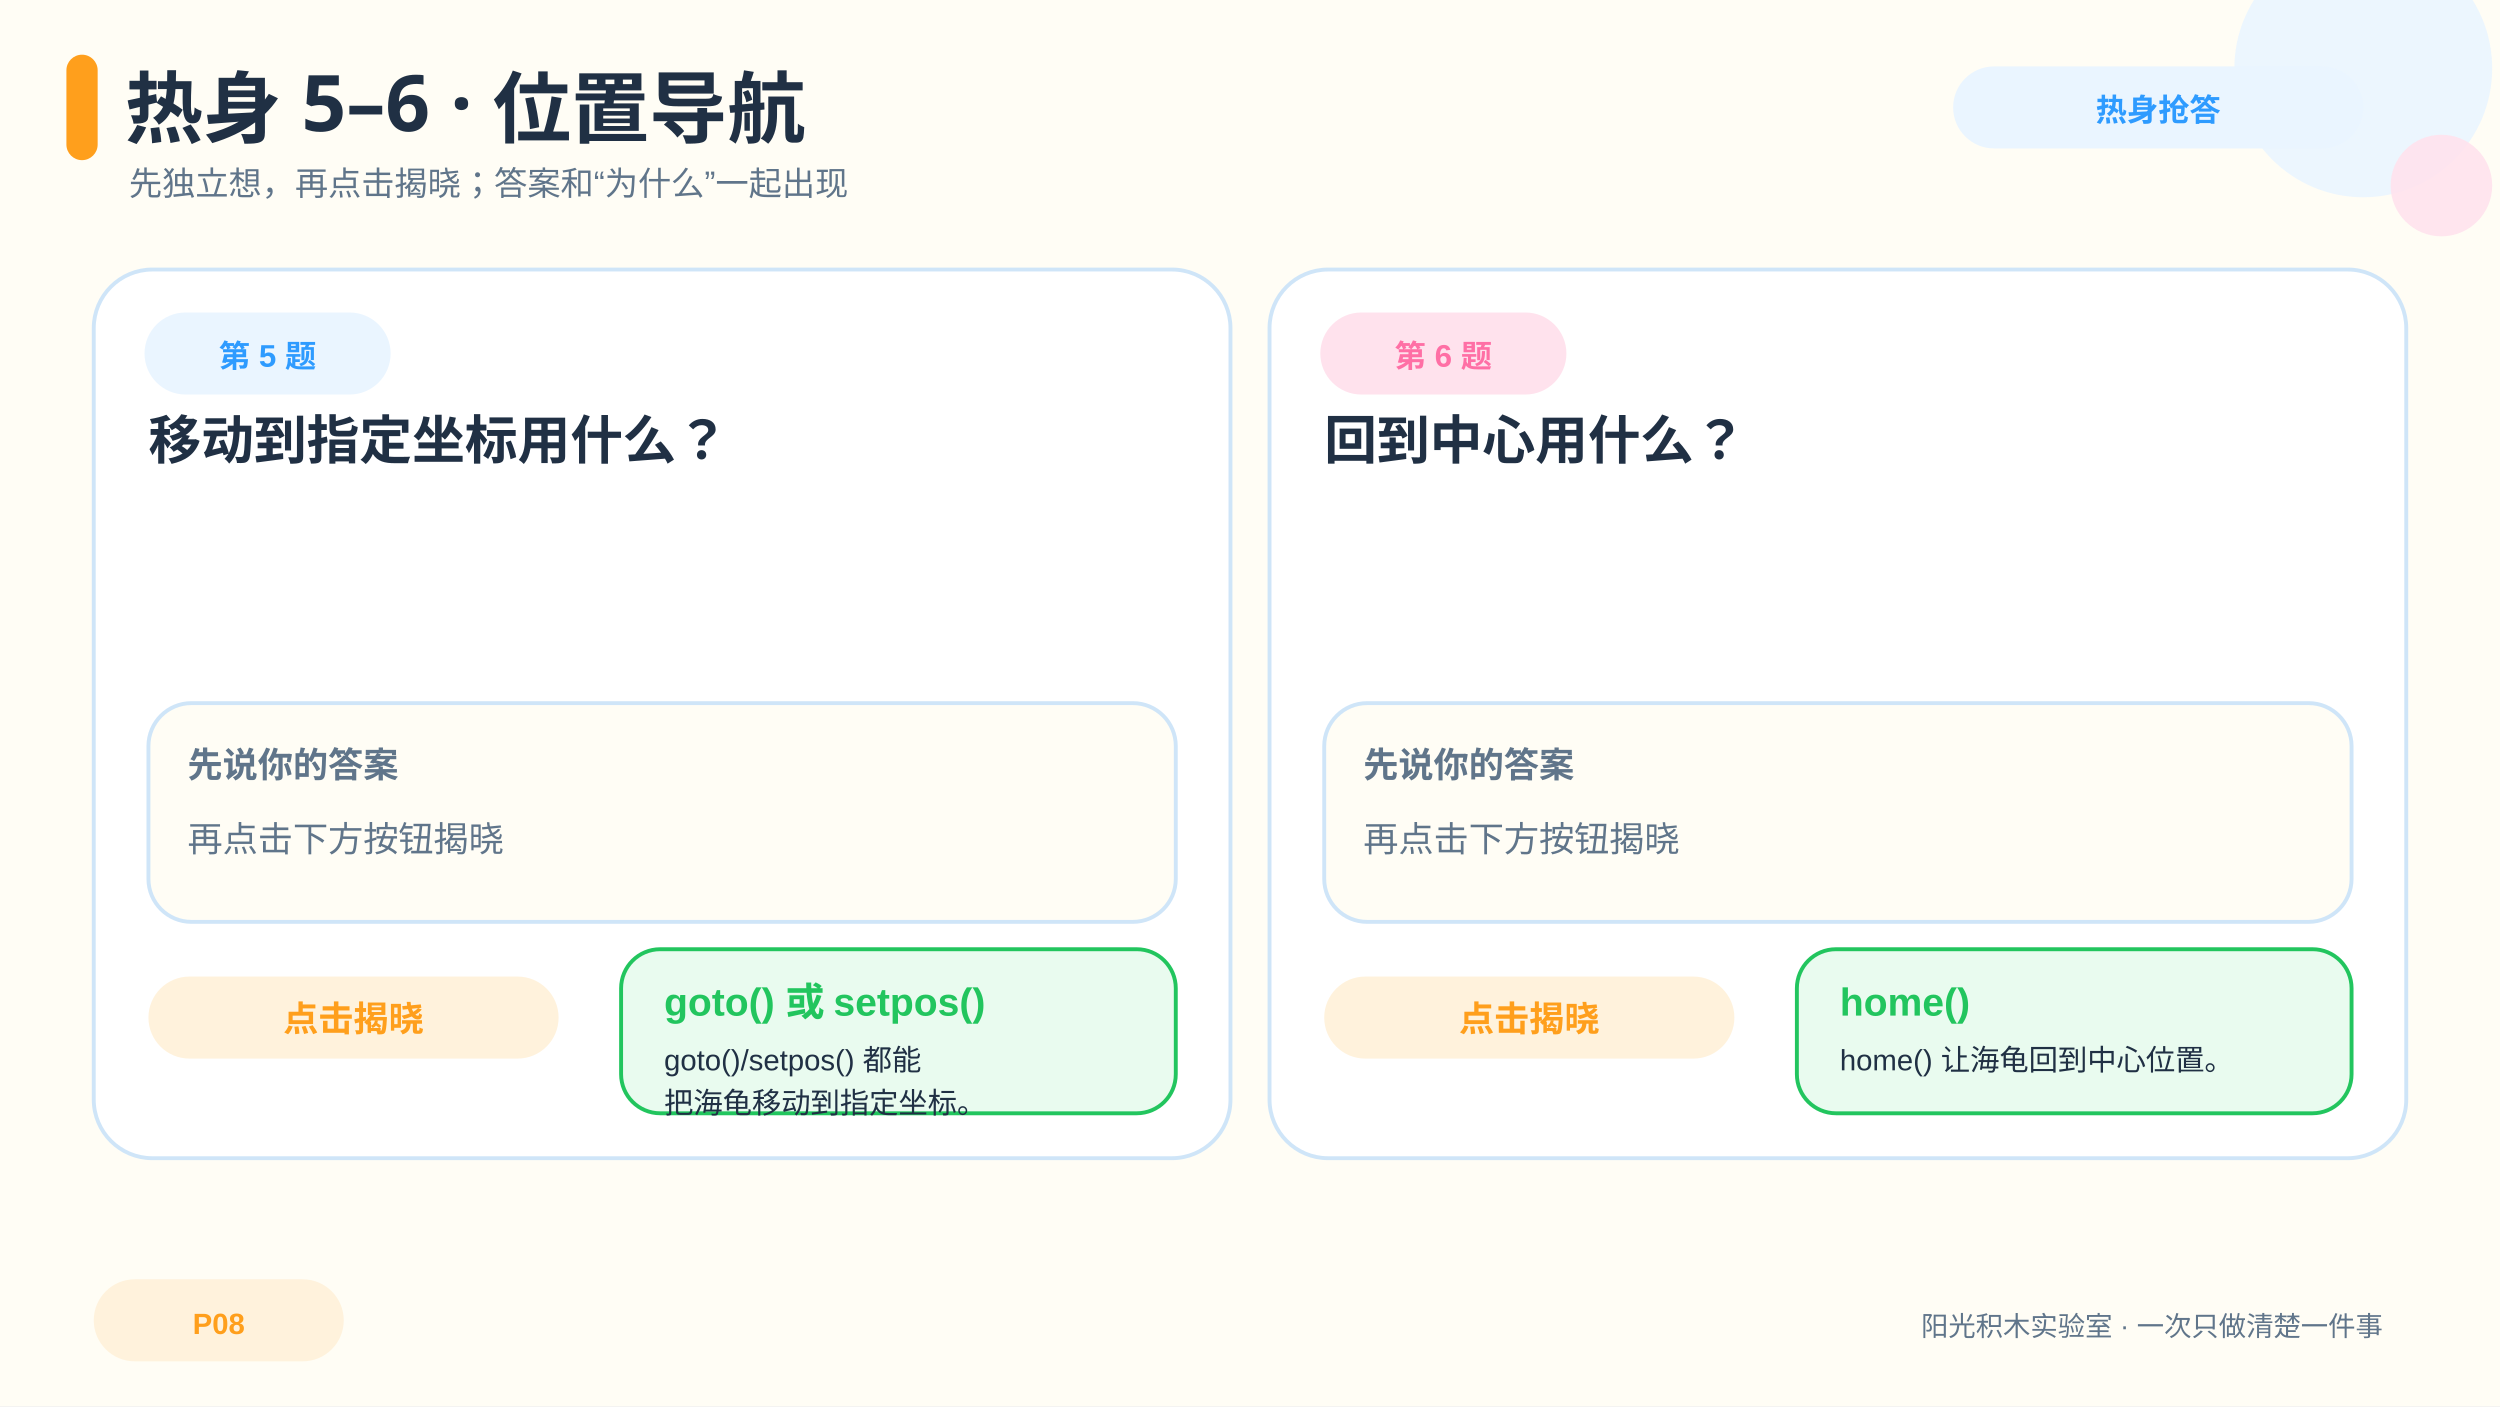
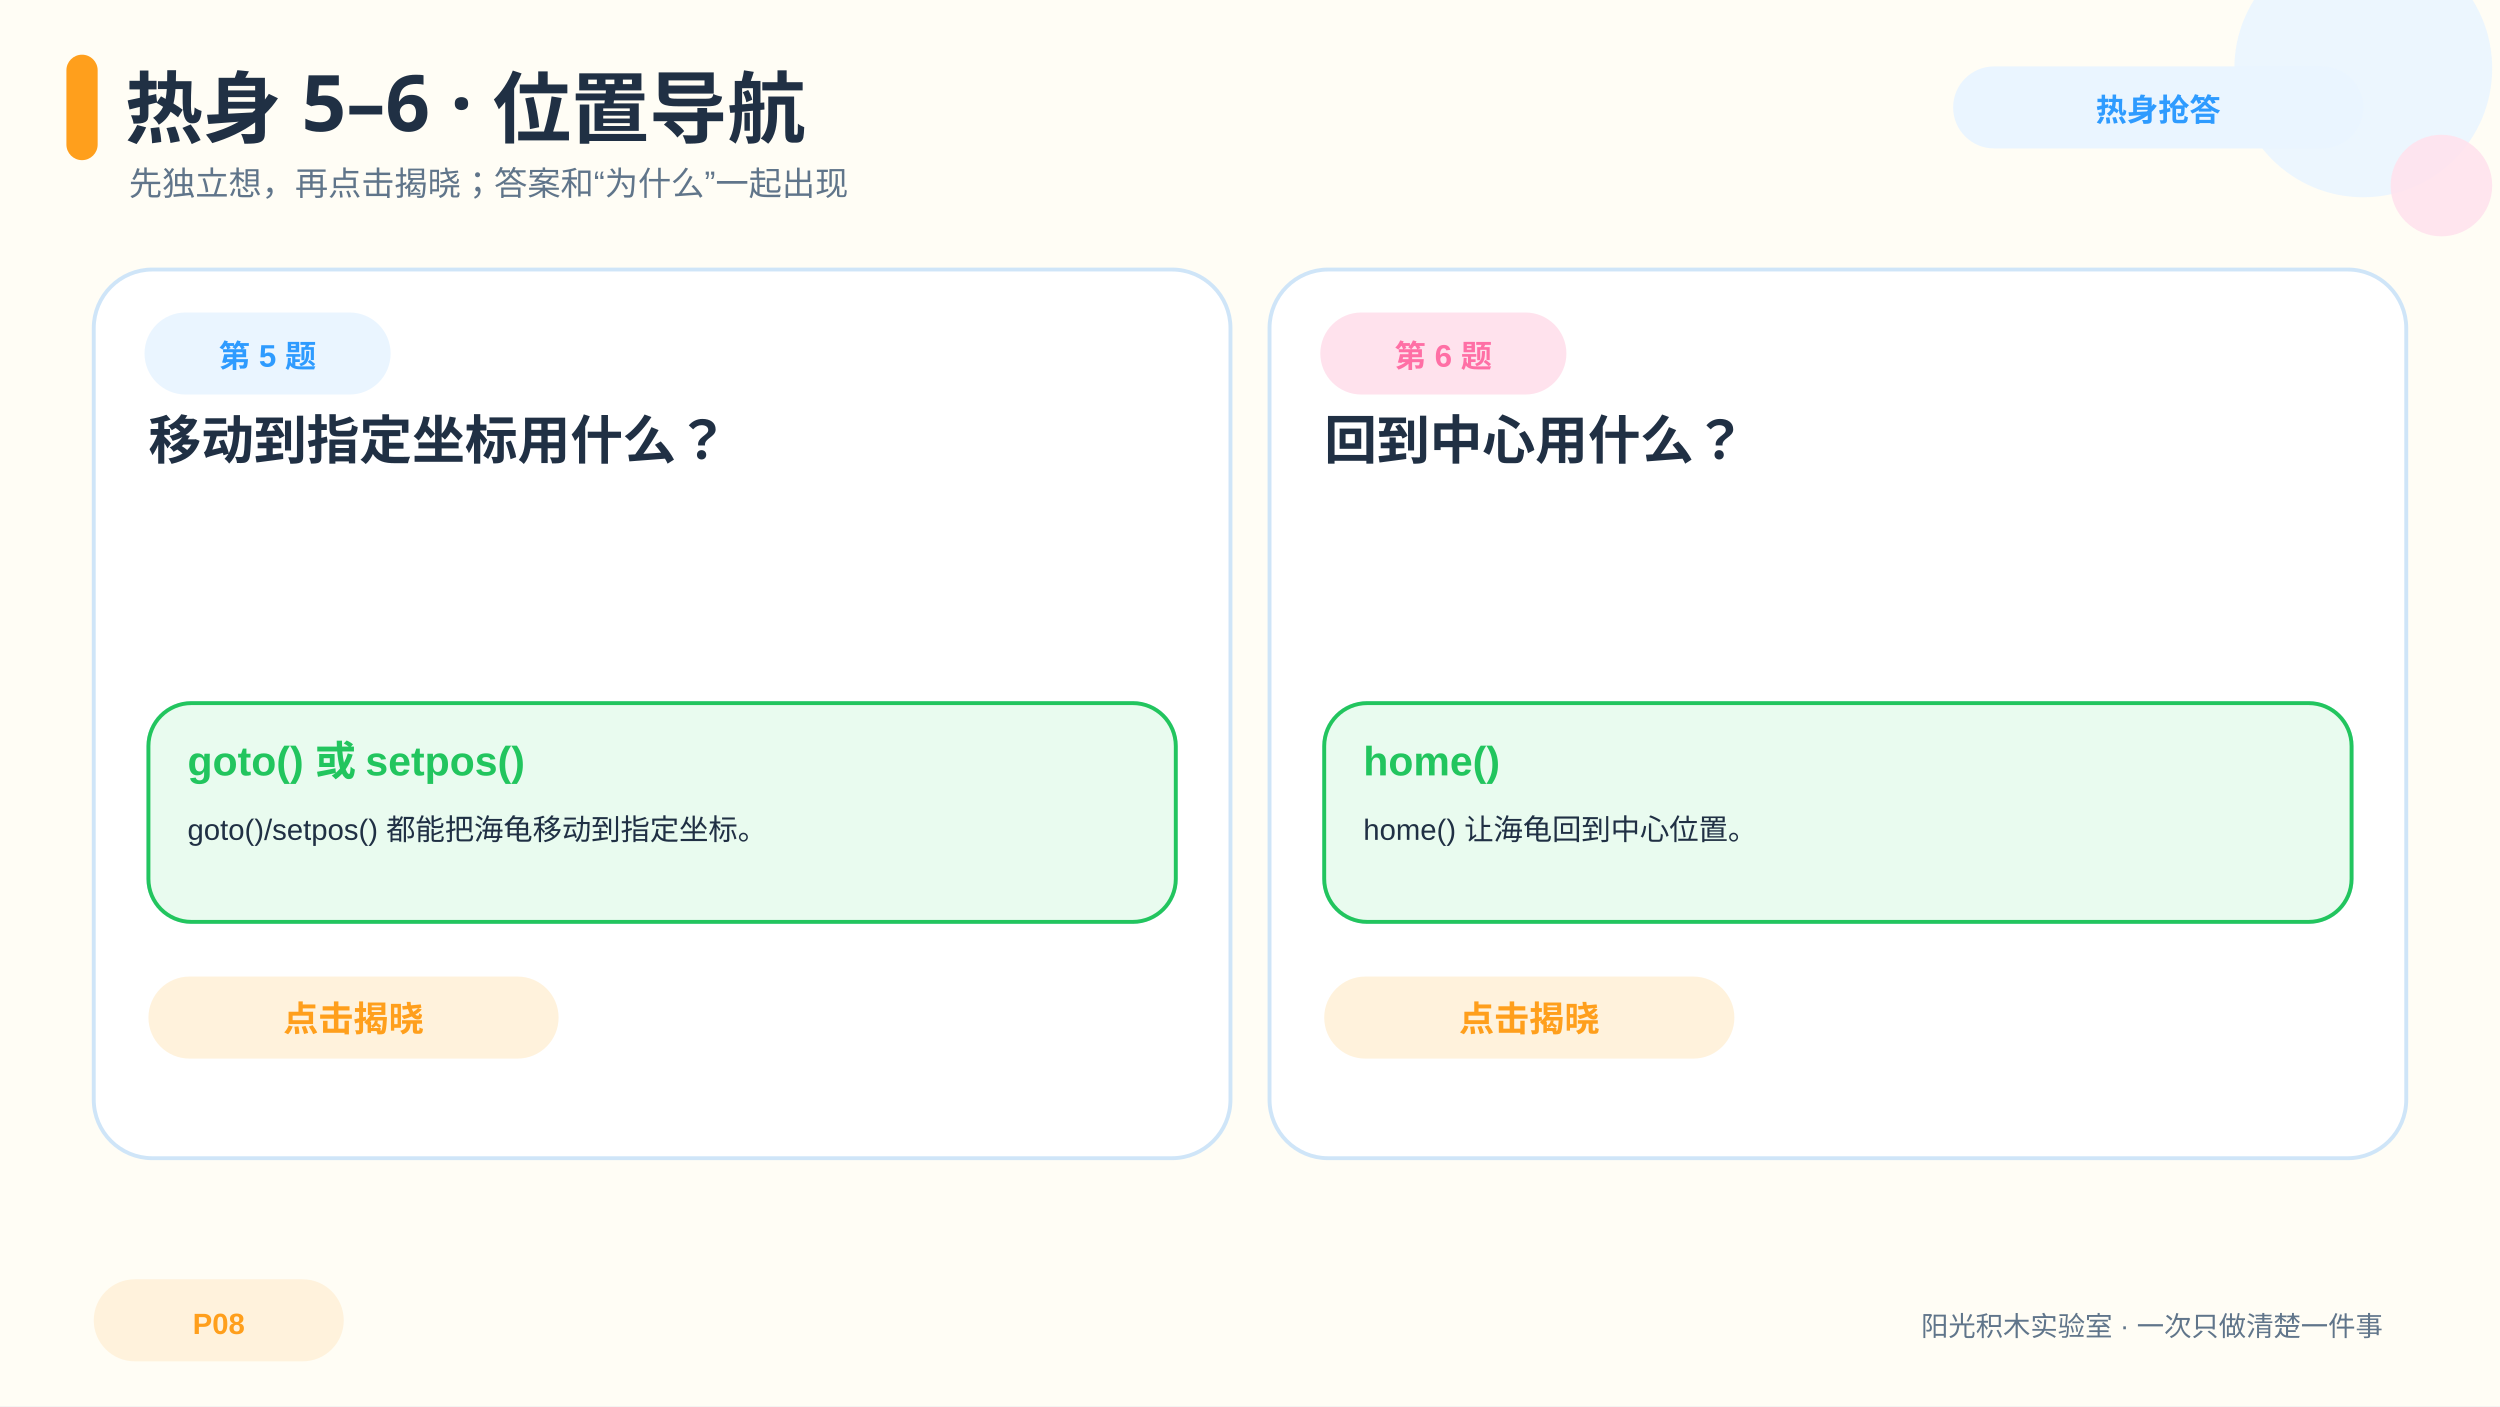
<svg xmlns="http://www.w3.org/2000/svg" viewBox="0 0 1280 720" data-pptx-page-role="content" font-family="Microsoft YaHei, Arial, sans-serif">
  <rect x="0" y="0" width="1280" height="720" rx="0" fill="#FFFDF5" id="page-bg" />
  <circle cx="1210" cy="35" r="66" fill="#EAF5FF" opacity="0.9" />
  <circle cx="1250" cy="95" r="26" fill="#FFE2ED" opacity="0.9" />
  <rect x="34" y="28" width="16" height="54" rx="8" fill="#FF9F1C" />
  <text x="64" y="70" font-family="YouYuan, Microsoft YaHei, sans-serif" font-size="40" font-weight="700" fill="#203044" text-anchor="start">热身 5–6 · 位置导航</text>
  <text x="66" y="100" font-family="Microsoft YaHei, Arial, sans-serif" font-size="17" font-weight="400" fill="#60758A" text-anchor="start">先独立想，再点击揭晓；答案和“为什么”一起出现</text>
  <rect x="1000" y="34" width="210" height="42" rx="21" fill="#EAF5FF" />
  <text x="1105.0" y="62" font-family="Microsoft YaHei, Arial, sans-serif" font-size="16" font-weight="700" fill="#2E9BFF" text-anchor="middle">热身抢答</text>
  <rect x="48" y="655" width="128" height="42" rx="21" fill="#FFF2DC" />
  <text x="112.0" y="683" font-family="Microsoft YaHei, Arial, sans-serif" font-size="15" font-weight="700" fill="#FF9F1C" text-anchor="middle">P08</text>
  <rect x="48" y="138" width="582" height="455" rx="30" fill="#FFFFFF" stroke="#CFE5F8" stroke-width="2" />
  <rect x="74" y="160" width="126" height="42" rx="21" fill="#EAF5FF" />
  <text x="137.0" y="188" font-family="Microsoft YaHei, Arial, sans-serif" font-size="16" font-weight="700" fill="#2E9BFF" text-anchor="middle">第 5 题</text>
  <text x="76" y="235" font-family="Microsoft YaHei, Arial, sans-serif" font-size="27" font-weight="700" fill="#203044" text-anchor="start">
    <tspan x="76" dy="0">移动到指定坐标用什么？</tspan>
  </text>
  <rect x="76" y="360" width="526" height="112" rx="22" fill="#FFFDF5" stroke="#CFE5F8" stroke-width="2" />
  <text x="96" y="398" font-family="Microsoft YaHei, Arial, sans-serif" font-size="18" font-weight="700" fill="#60758A" text-anchor="start">先说你的答案</text>
  <text x="96" y="436" font-family="Microsoft YaHei, Arial, sans-serif" font-size="18" font-weight="400" fill="#60758A" text-anchor="start">再点击下方按钮揭晓</text>
  <rect x="76" y="500" width="210" height="42" rx="21" fill="#FFF2DC" />
  <text x="181.0" y="528" font-family="Microsoft YaHei, Arial, sans-serif" font-size="18" font-weight="700" fill="#FF9F1C" text-anchor="middle">点击揭晓</text>
  <g id="reveal-q1-hit" data-pptx-role="decoration" data-pptx-bounds="0 0 1280 720">
    <rect x="76" y="500" width="210" height="42" rx="20" fill="#FFFFFF" opacity="0.001" />
  </g>
  <g id="answer-q1" data-pptx-role="decoration" data-pptx-bounds="0 0 1280 720">
-     <rect x="318" y="486" width="284" height="84" rx="20" fill="#E9FBEF" stroke="#22C55E" stroke-width="2" />
-     <text x="340" y="520" font-family="Microsoft YaHei, Arial, sans-serif" font-size="20" font-weight="700" fill="#22C55E" text-anchor="start">goto() 或 setpos()</text>
-     <text x="340" y="548" font-family="Microsoft YaHei, Arial, sans-serif" font-size="15" font-weight="400" fill="#203044" text-anchor="start">
-       <tspan x="340" dy="0">goto()/setpos() 都能</tspan>
-       <tspan x="340" dy="22">把海龟移动到指定坐标。</tspan>
-     </text>
+     <rect x="76" y="360" width="526" height="112" rx="22" fill="#E9FBEF" stroke="#22C55E" stroke-width="2" />
+     <text x="96" y="397" font-family="Microsoft YaHei, Arial, sans-serif" font-size="21" font-weight="700" fill="#22C55E" text-anchor="start">goto() 或 setpos()</text>
+     <text x="96" y="430" font-family="Microsoft YaHei, Arial, sans-serif" font-size="15" font-weight="400" fill="#203044" text-anchor="start">goto()/setpos() 都能把海龟移动到指定坐标。</text>
  </g>
  <rect x="650" y="138" width="582" height="455" rx="30" fill="#FFFFFF" stroke="#CFE5F8" stroke-width="2" />
  <rect x="676" y="160" width="126" height="42" rx="21" fill="#FFE2ED" />
  <text x="739.0" y="188" font-family="Microsoft YaHei, Arial, sans-serif" font-size="16" font-weight="700" fill="#FF6FA5" text-anchor="middle">第 6 题</text>
  <text x="678" y="235" font-family="Microsoft YaHei, Arial, sans-serif" font-size="27" font-weight="700" fill="#203044" text-anchor="start">
    <tspan x="678" dy="0">回到中心用什么？</tspan>
  </text>
  <rect x="678" y="360" width="526" height="112" rx="22" fill="#FFFDF5" stroke="#CFE5F8" stroke-width="2" />
  <text x="698" y="398" font-family="Microsoft YaHei, Arial, sans-serif" font-size="18" font-weight="700" fill="#60758A" text-anchor="start">先说你的答案</text>
  <text x="698" y="436" font-family="Microsoft YaHei, Arial, sans-serif" font-size="18" font-weight="400" fill="#60758A" text-anchor="start">再点击下方按钮揭晓</text>
  <rect x="678" y="500" width="210" height="42" rx="21" fill="#FFF2DC" />
  <text x="783.0" y="528" font-family="Microsoft YaHei, Arial, sans-serif" font-size="18" font-weight="700" fill="#FF9F1C" text-anchor="middle">点击揭晓</text>
  <g id="reveal-q2-hit" data-pptx-role="decoration" data-pptx-bounds="0 0 1280 720">
    <rect x="678" y="500" width="210" height="42" rx="20" fill="#FFFFFF" opacity="0.001" />
  </g>
  <g id="answer-q2" data-pptx-role="decoration" data-pptx-bounds="0 0 1280 720">
-     <rect x="920" y="486" width="284" height="84" rx="20" fill="#E9FBEF" stroke="#22C55E" stroke-width="2" />
-     <text x="942" y="520" font-family="Microsoft YaHei, Arial, sans-serif" font-size="20" font-weight="700" fill="#22C55E" text-anchor="start">home()</text>
-     <text x="942" y="548" font-family="Microsoft YaHei, Arial, sans-serif" font-size="15" font-weight="400" fill="#203044" text-anchor="start">
-       <tspan x="942" dy="0">home() 让海龟回到中心位置。</tspan>
-     </text>
+     <rect x="678" y="360" width="526" height="112" rx="22" fill="#E9FBEF" stroke="#22C55E" stroke-width="2" />
+     <text x="698" y="397" font-family="Microsoft YaHei, Arial, sans-serif" font-size="21" font-weight="700" fill="#22C55E" text-anchor="start">home()</text>
+     <text x="698" y="430" font-family="Microsoft YaHei, Arial, sans-serif" font-size="15" font-weight="400" fill="#203044" text-anchor="start">home() 让海龟回到中心位置。</text>
  </g>
  <text x="1220" y="684" font-family="Microsoft YaHei, Arial, sans-serif" font-size="14" font-weight="400" fill="#60758A" text-anchor="end">阳光积木实验室 · 一次只做清楚一件事</text>
</svg>
